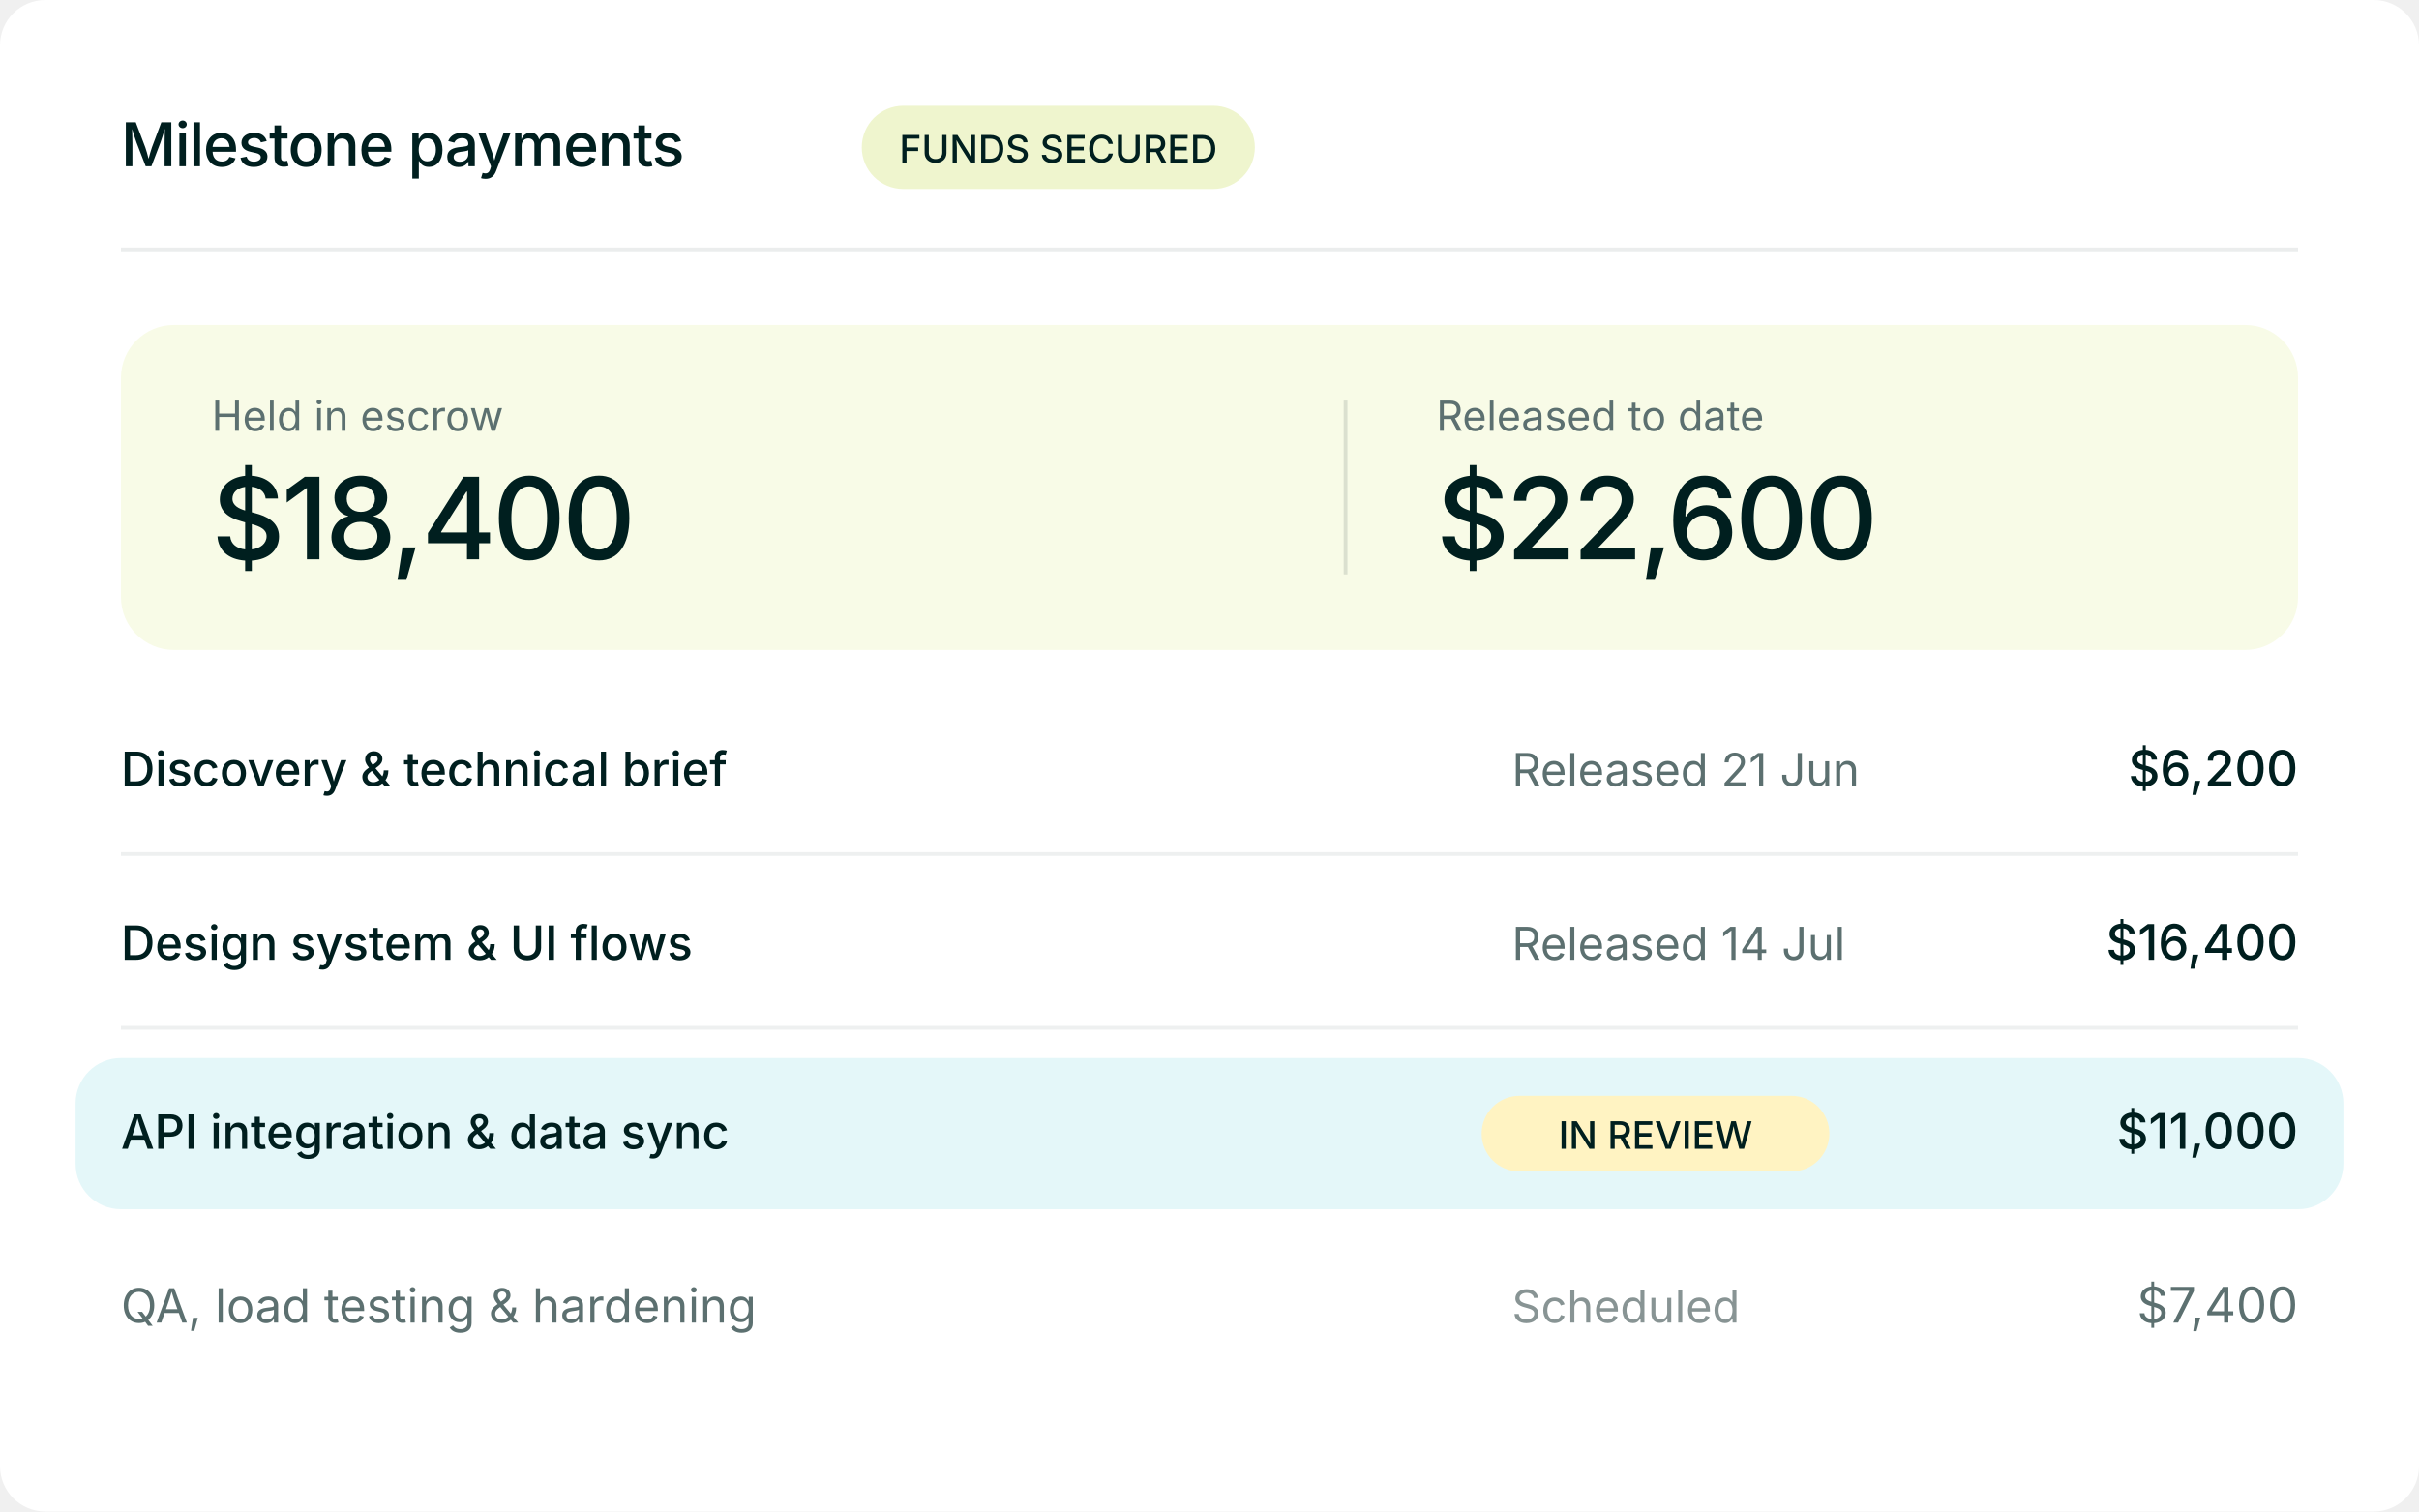
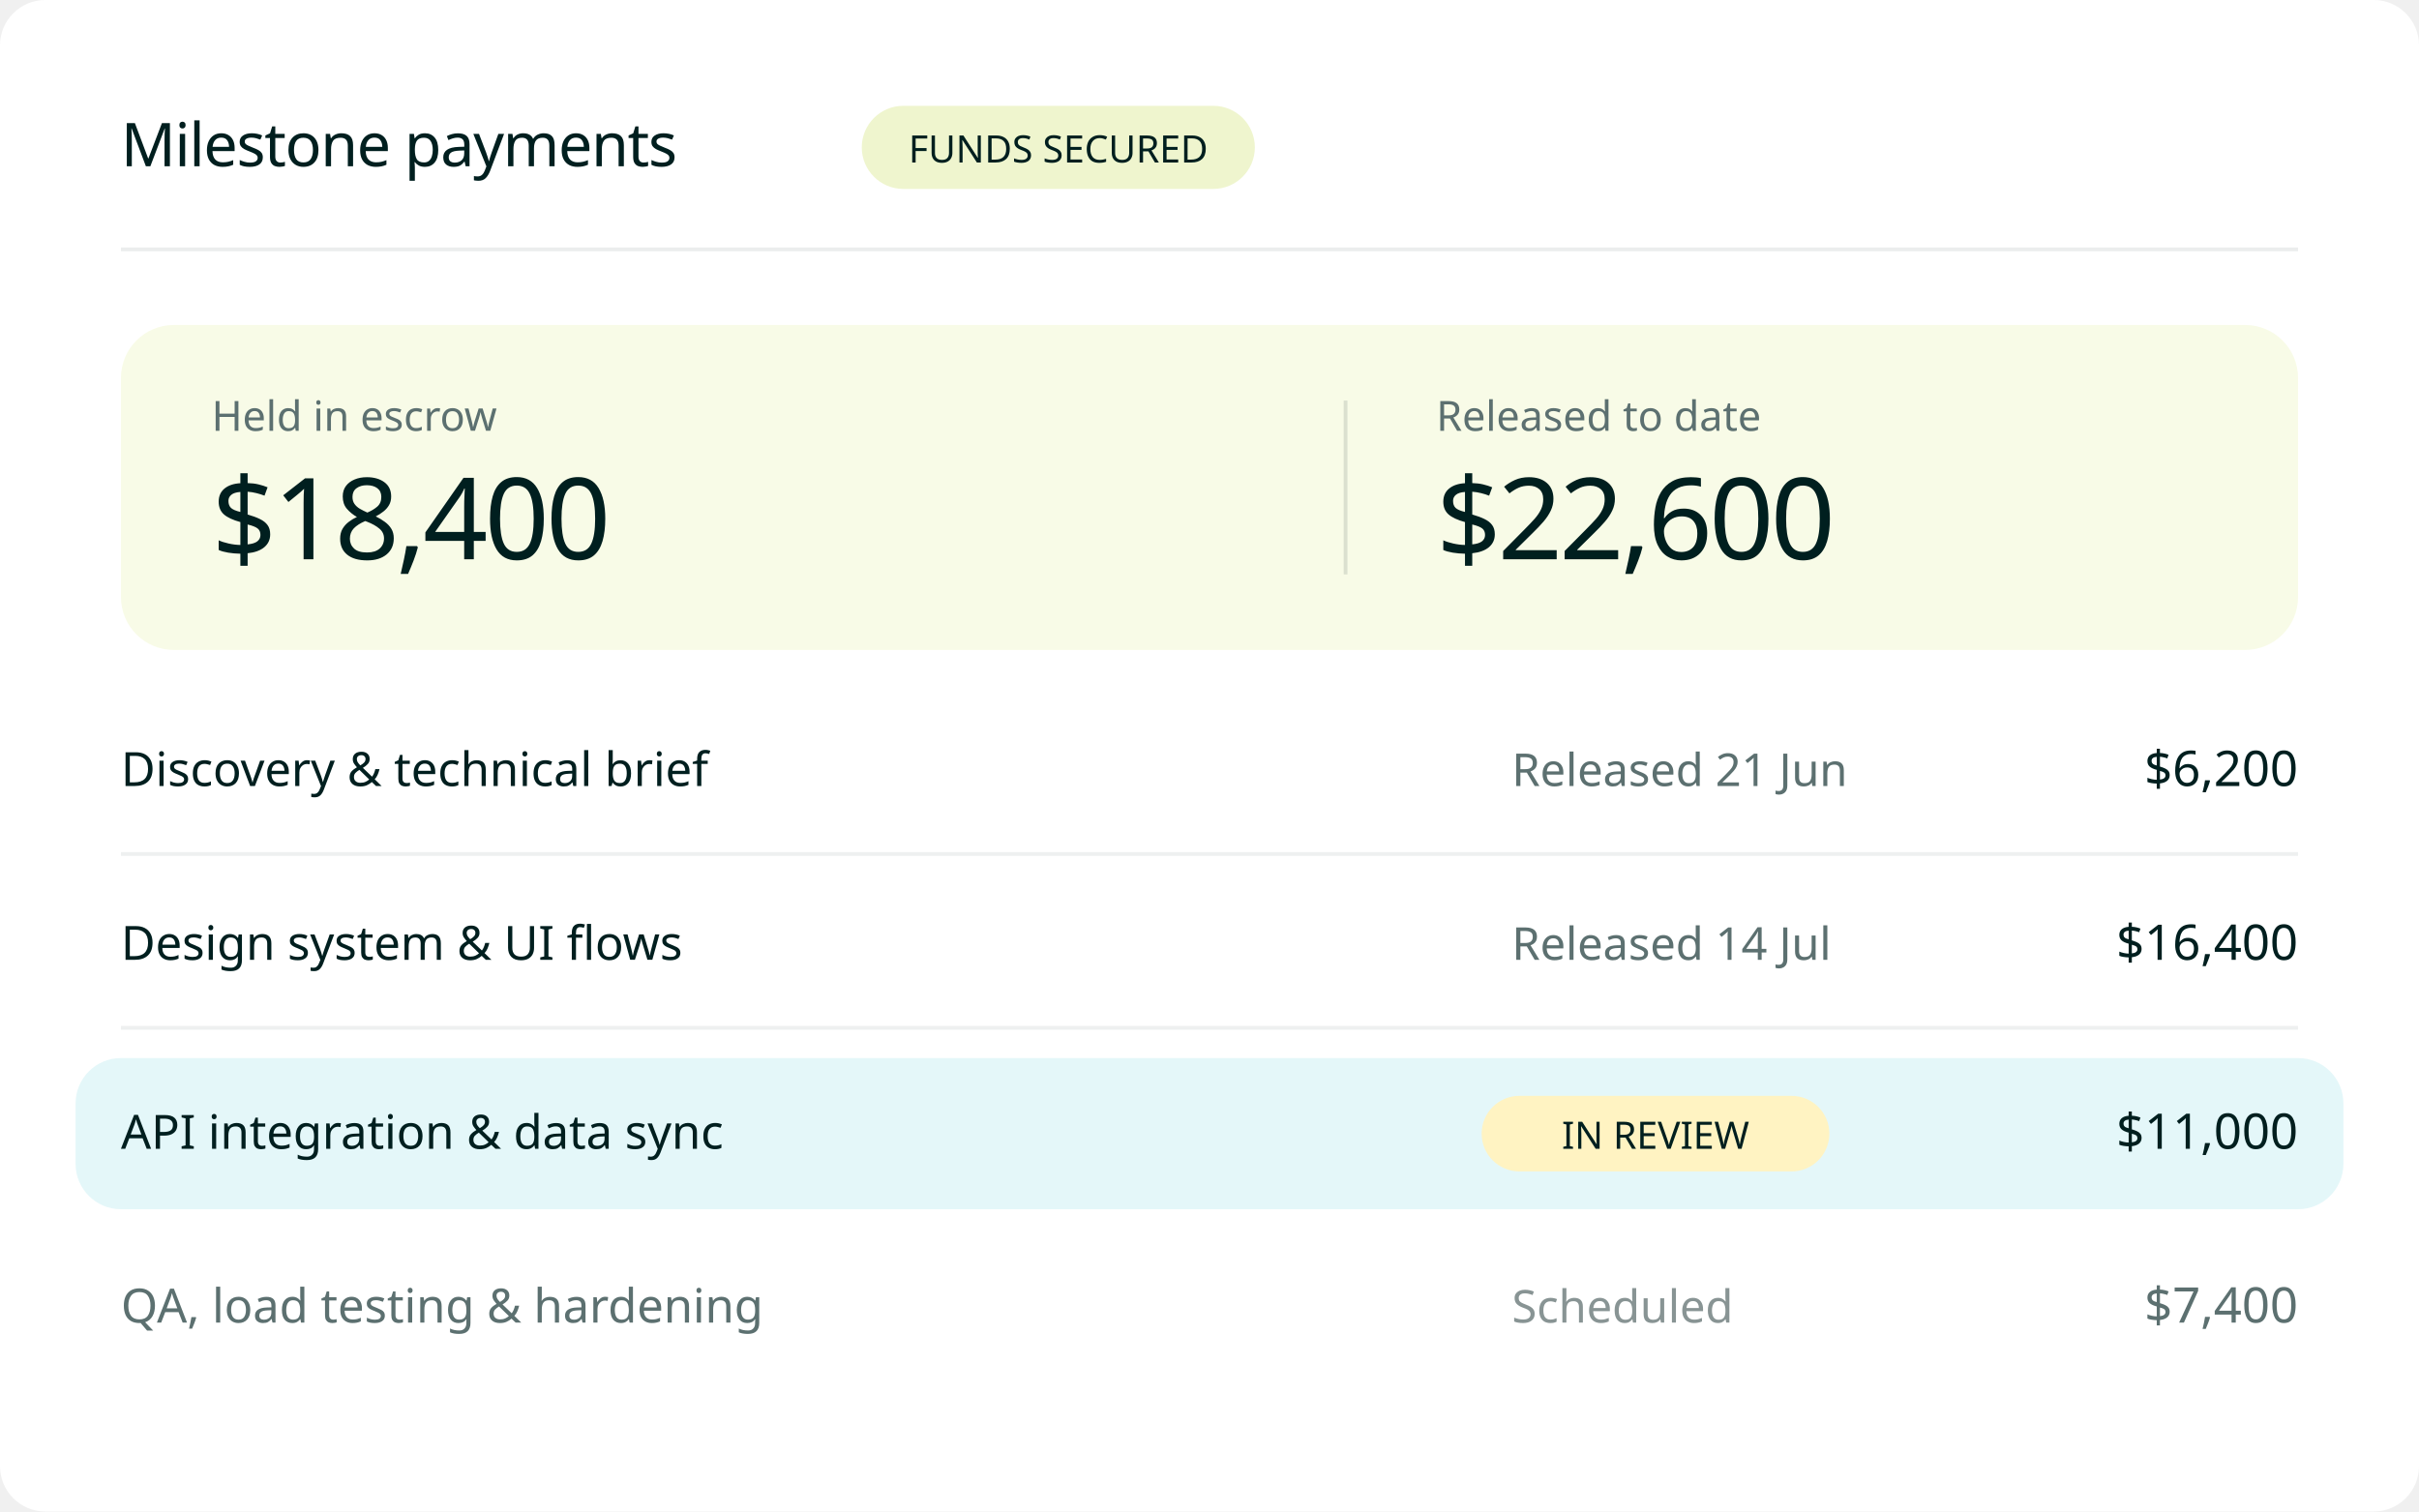
<svg xmlns="http://www.w3.org/2000/svg" viewBox="0 0 640 400" role="img" aria-label="Milestone payment schedule with funds held in escrow">
  <defs>
-     <style>.t{font-family:'DM Sans','Inter',system-ui,sans-serif}.m{font-weight:500}</style>
+     <style>.t{font-family:'Google Sans','Outfit',system-ui,sans-serif}.m{font-weight:500}</style>
  </defs>
  <rect width="640" height="400" rx="12" fill="#ffffff" />
  <text class="t m" x="32" y="44" font-size="16" fill="#001f1f" letter-spacing="-0.3">Milestone payments</text>
  <rect x="228" y="28" width="104" height="22" rx="11" fill="#eff5ce" />
  <text class="t m" x="280" y="43" font-size="10" fill="#001f1f" text-anchor="middle">FUNDS SECURED</text>
  <line x1="32" y1="66" x2="608" y2="66" stroke="#001f1f" stroke-opacity="0.08" />
  <rect x="32" y="86" width="576" height="86" rx="14" fill="#f8fbe7" />
  <text class="t" x="56" y="114" font-size="11" fill="#5c7070">Held in escrow</text>
  <text class="t m" x="56" y="148" font-size="30" fill="#001f1f" letter-spacing="-0.9">$18,400</text>
  <text class="t" x="380" y="114" font-size="11" fill="#5c7070">Released to date</text>
  <text class="t m" x="380" y="148" font-size="30" fill="#001f1f" letter-spacing="-0.9">$22,600</text>
  <line x1="356" y1="106" x2="356" y2="152" stroke="#001f1f" stroke-opacity="0.12" />
  <g>
    <g transform="translate(0 0)">
      <text class="t m" x="32" y="208" font-size="12.5" fill="#001f1f">Discovery &amp; technical brief</text>
      <text class="t" x="400" y="208" font-size="12" fill="#5c7070">Released 21 Jun</text>
      <text class="t m" x="608" y="208" font-size="13" fill="#001f1f" text-anchor="end">$6,200</text>
      <line x1="32" y1="226" x2="608" y2="226" stroke="#001f1f" stroke-opacity="0.07" />
    </g>
    <g transform="translate(0 46)">
      <text class="t m" x="32" y="208" font-size="12.5" fill="#001f1f">Design system &amp; UI flows</text>
      <text class="t" x="400" y="208" font-size="12" fill="#5c7070">Released 14 Jul</text>
      <text class="t m" x="608" y="208" font-size="13" fill="#001f1f" text-anchor="end">$16,400</text>
      <line x1="32" y1="226" x2="608" y2="226" stroke="#001f1f" stroke-opacity="0.07" />
    </g>
    <g transform="translate(0 92)">
      <rect x="20" y="188" width="600" height="40" rx="12" fill="#e4f7f9" />
      <text class="t m" x="32" y="212" font-size="12.5" fill="#001f1f">API integration &amp; data sync</text>
      <rect x="392" y="198" width="92" height="20" rx="10" fill="#fff3c2" />
      <text class="t m" x="438" y="212" font-size="10" fill="#001f1f" text-anchor="middle">IN REVIEW</text>
      <text class="t m" x="608" y="212" font-size="13" fill="#001f1f" text-anchor="end">$11,000</text>
    </g>
    <g transform="translate(0 142)">
      <text class="t" x="32" y="208" font-size="12.5" fill="#5c7070">QA, load testing &amp; hardening</text>
      <text class="t" x="400" y="208" font-size="12" fill="#889494">Scheduled</text>
      <text class="t" x="608" y="208" font-size="13" fill="#5c7070" text-anchor="end">$7,400</text>
    </g>
  </g>
</svg>
